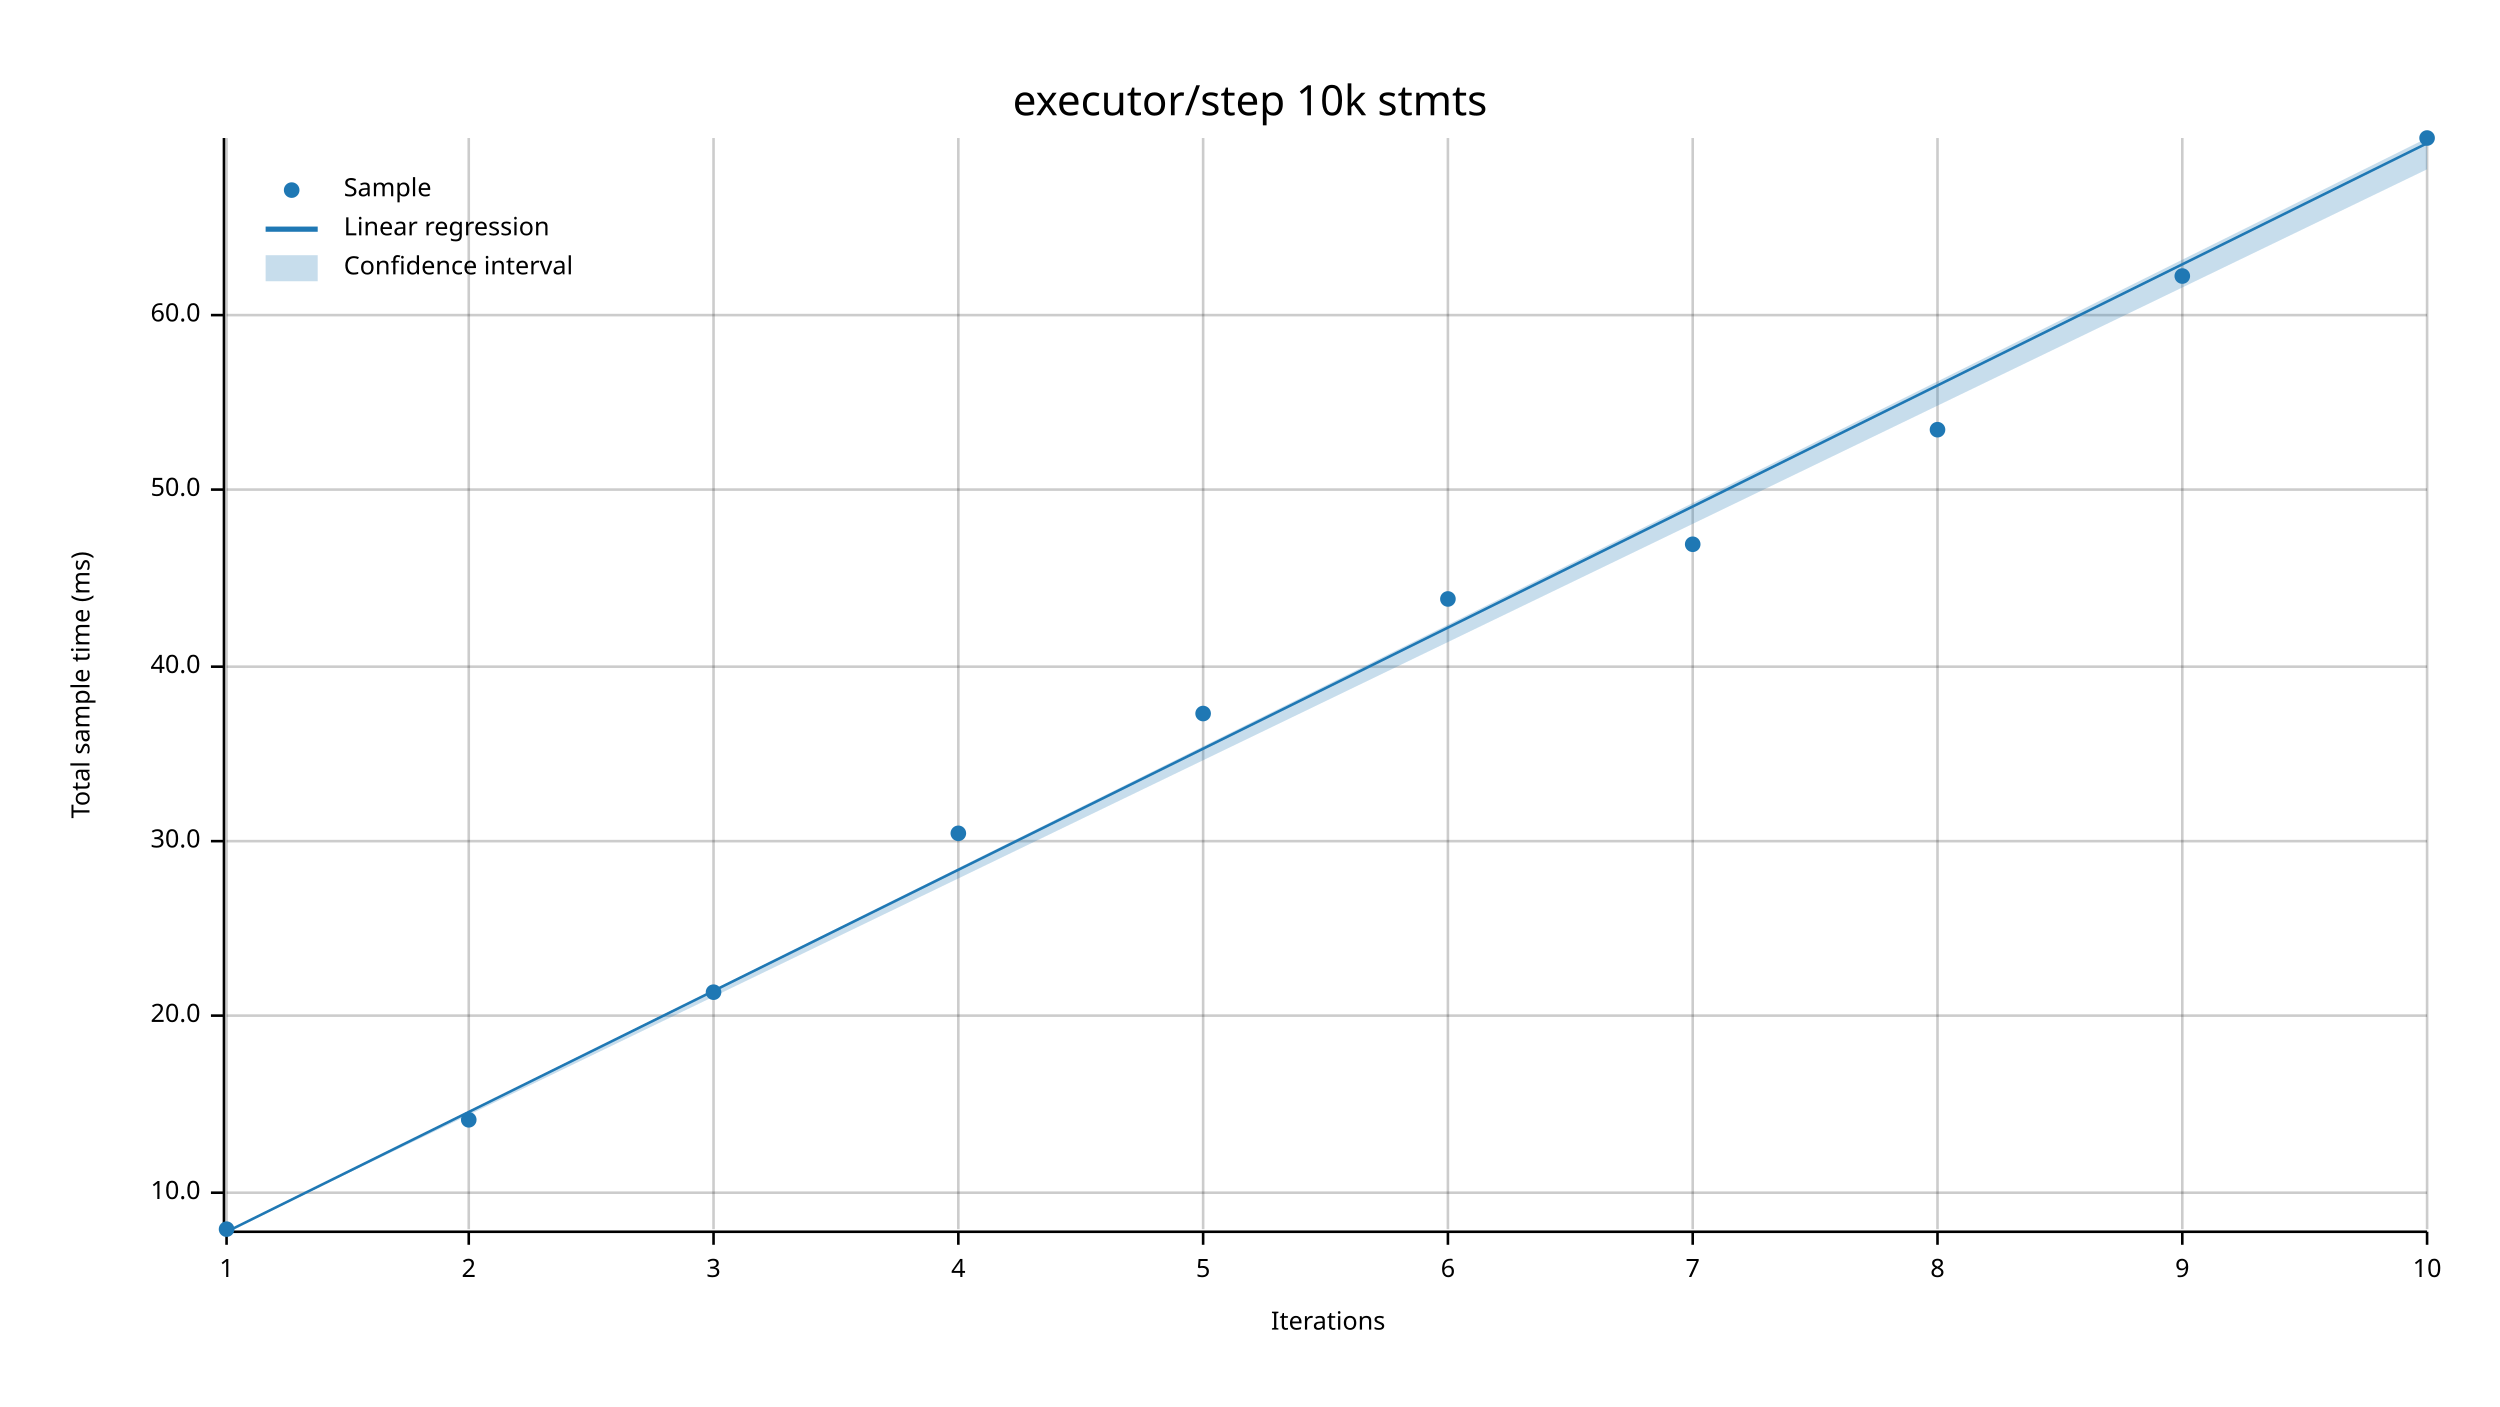
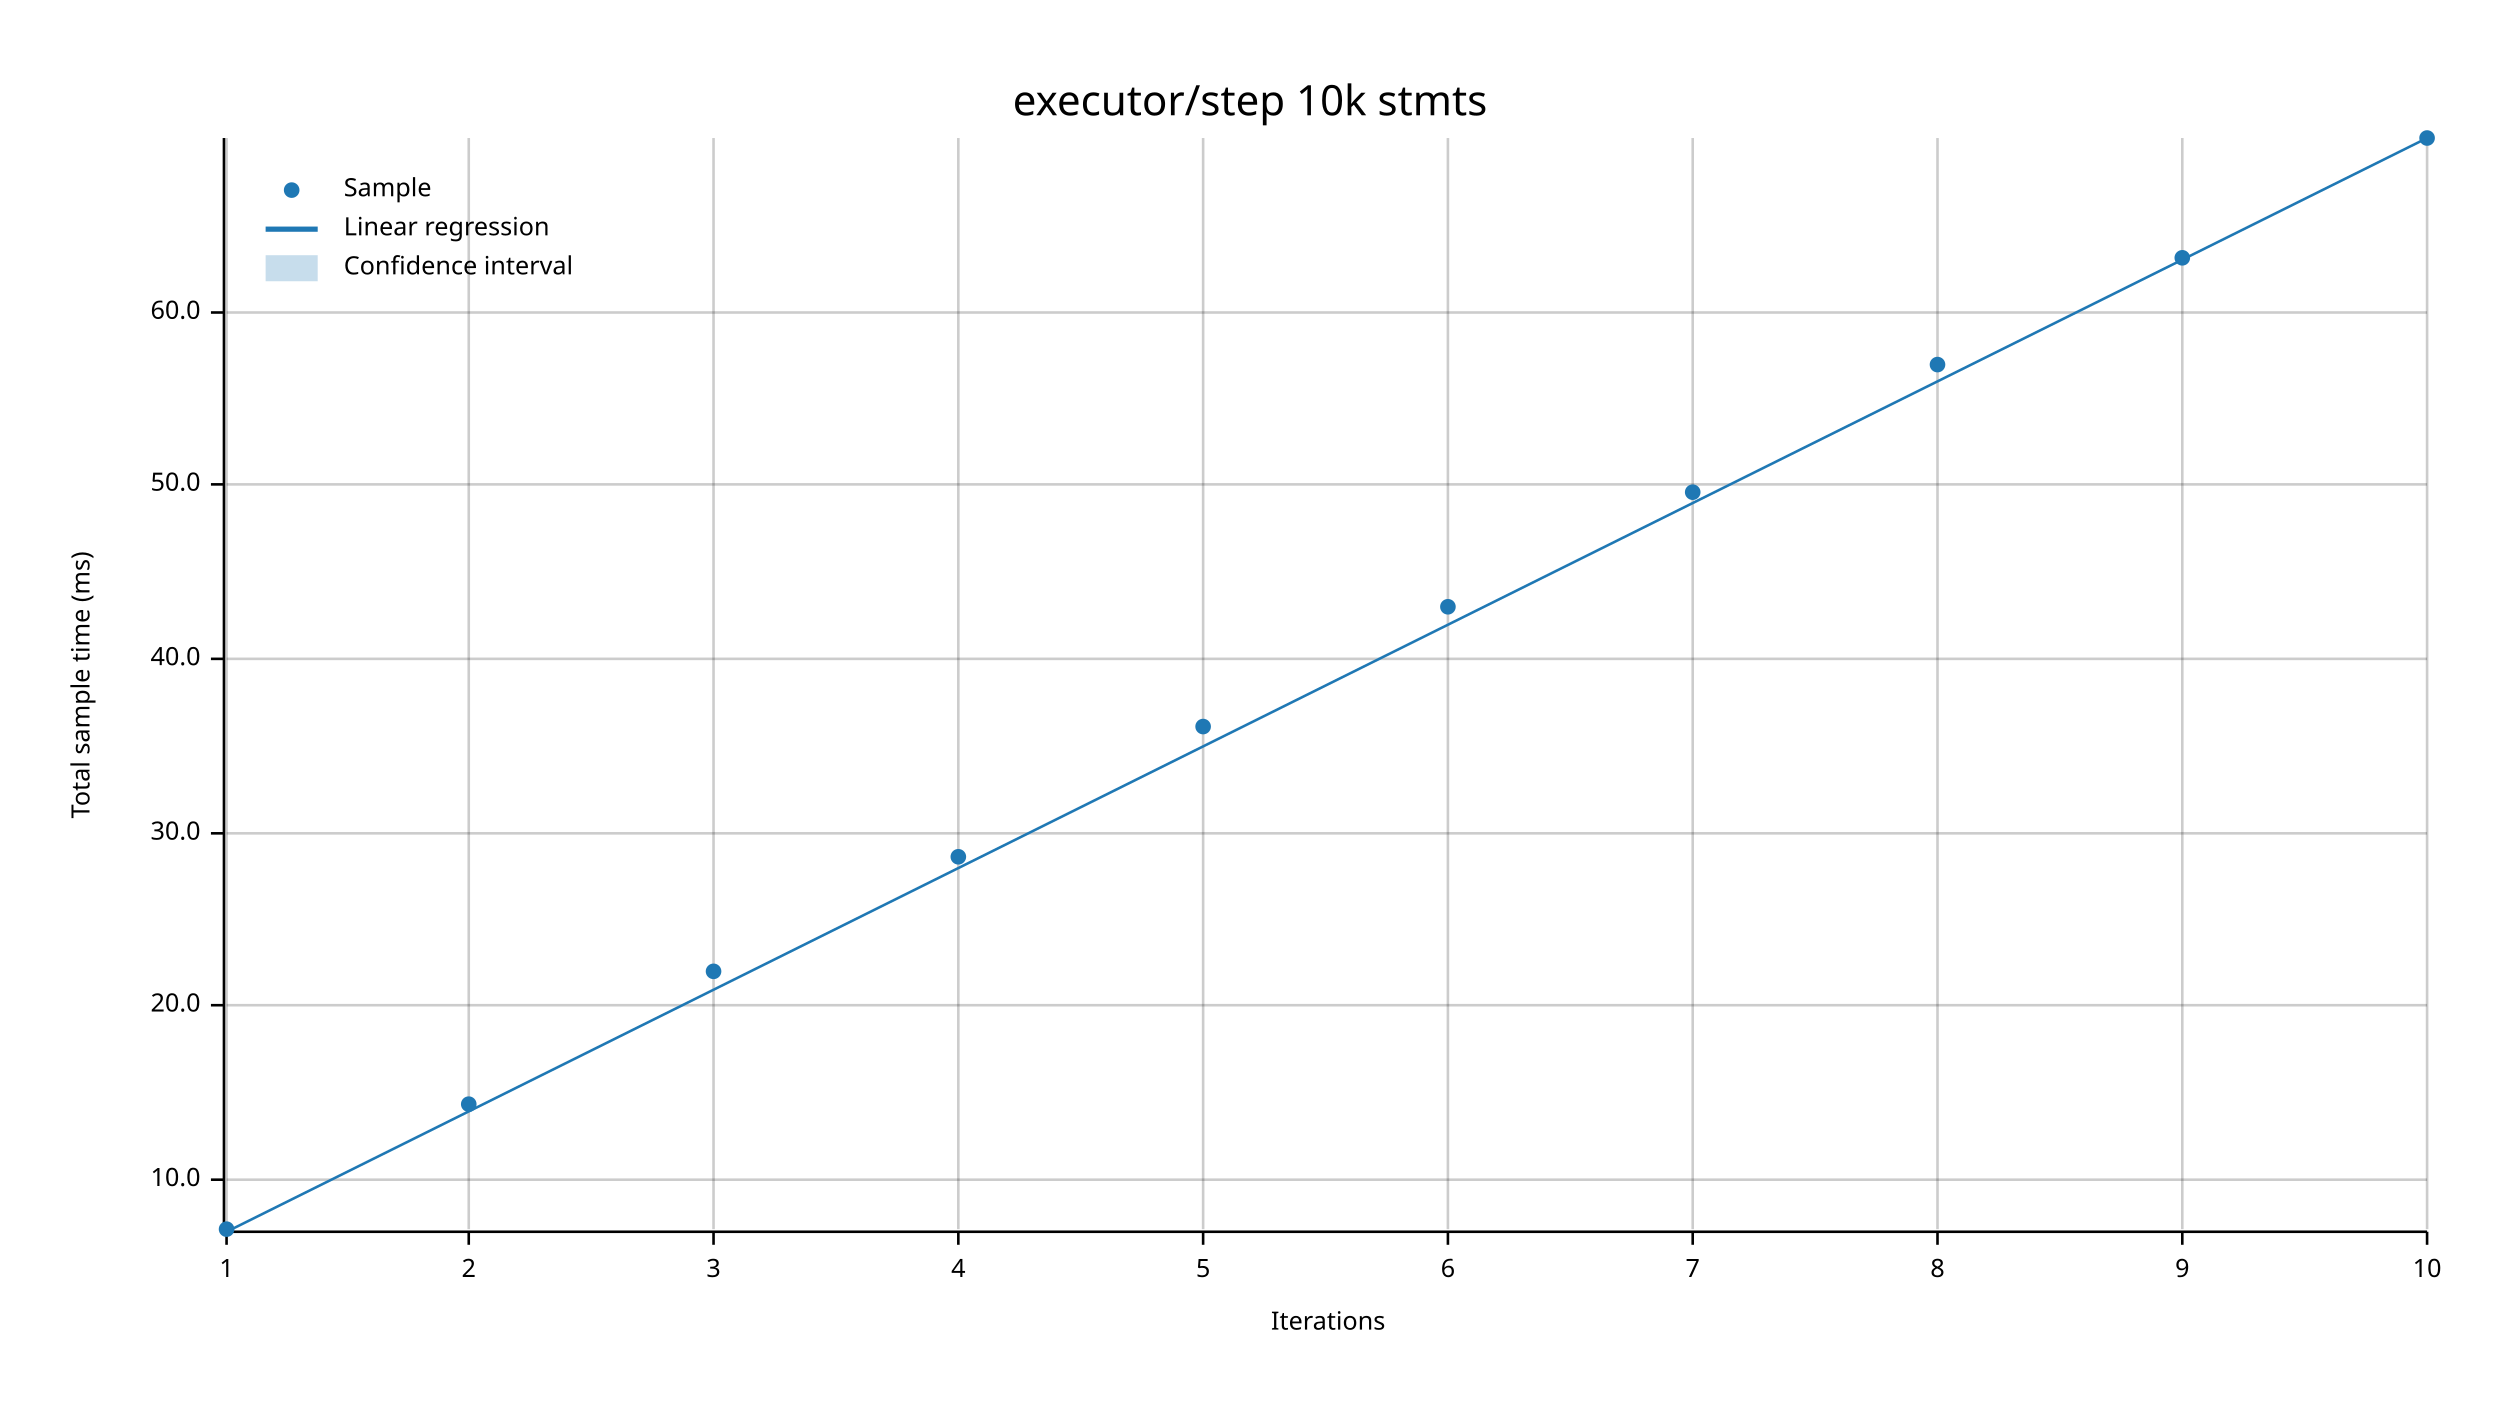
<svg xmlns="http://www.w3.org/2000/svg" width="960" height="540" viewBox="0 0 960 540">
  <text x="480" y="32" dy="0.76em" text-anchor="middle" font-family="sans-serif" font-size="16.129" opacity="1" fill="#000000">
executor/step 10k stmts
</text>
  <text x="27" y="263" dy="0.76em" text-anchor="middle" font-family="sans-serif" font-size="9.677" opacity="1" fill="#000000" transform="rotate(270, 27, 263)">
Total sample time (ms)
</text>
  <text x="510" y="513" dy="-0.5ex" text-anchor="middle" font-family="sans-serif" font-size="9.677" opacity="1" fill="#000000">
Iterations
</text>
  <line opacity="0.2" stroke="#000000" stroke-width="1" x1="87" y1="472" x2="87" y2="53" />
  <line opacity="0.2" stroke="#000000" stroke-width="1" x1="180" y1="472" x2="180" y2="53" />
  <line opacity="0.2" stroke="#000000" stroke-width="1" x1="274" y1="472" x2="274" y2="53" />
  <line opacity="0.2" stroke="#000000" stroke-width="1" x1="368" y1="472" x2="368" y2="53" />
  <line opacity="0.2" stroke="#000000" stroke-width="1" x1="462" y1="472" x2="462" y2="53" />
  <line opacity="0.2" stroke="#000000" stroke-width="1" x1="556" y1="472" x2="556" y2="53" />
  <line opacity="0.2" stroke="#000000" stroke-width="1" x1="650" y1="472" x2="650" y2="53" />
  <line opacity="0.2" stroke="#000000" stroke-width="1" x1="744" y1="472" x2="744" y2="53" />
  <line opacity="0.2" stroke="#000000" stroke-width="1" x1="838" y1="472" x2="838" y2="53" />
  <line opacity="0.2" stroke="#000000" stroke-width="1" x1="932" y1="472" x2="932" y2="53" />
-   <line opacity="0.2" stroke="#000000" stroke-width="1" x1="87" y1="458" x2="932" y2="458" />
-   <line opacity="0.2" stroke="#000000" stroke-width="1" x1="87" y1="390" x2="932" y2="390" />
-   <line opacity="0.2" stroke="#000000" stroke-width="1" x1="87" y1="323" x2="932" y2="323" />
-   <line opacity="0.2" stroke="#000000" stroke-width="1" x1="87" y1="256" x2="932" y2="256" />
-   <line opacity="0.2" stroke="#000000" stroke-width="1" x1="87" y1="188" x2="932" y2="188" />
-   <line opacity="0.2" stroke="#000000" stroke-width="1" x1="87" y1="121" x2="932" y2="121" />
+   <line opacity="0.2" stroke="#000000" stroke-width="1" x1="87" y1="453" x2="932" y2="453" />
+   <line opacity="0.2" stroke="#000000" stroke-width="1" x1="87" y1="386" x2="932" y2="386" />
+   <line opacity="0.2" stroke="#000000" stroke-width="1" x1="87" y1="320" x2="932" y2="320" />
+   <line opacity="0.2" stroke="#000000" stroke-width="1" x1="87" y1="253" x2="932" y2="253" />
+   <line opacity="0.2" stroke="#000000" stroke-width="1" x1="87" y1="186" x2="932" y2="186" />
+   <line opacity="0.2" stroke="#000000" stroke-width="1" x1="87" y1="120" x2="932" y2="120" />
  <polyline fill="none" opacity="1" stroke="#000000" stroke-width="1" points="86,53 86,472 " />
-   <text x="77" y="458" dy="0.5ex" text-anchor="end" font-family="sans-serif" font-size="9.677" opacity="1" fill="#000000">
+   <text x="77" y="453" dy="0.5ex" text-anchor="end" font-family="sans-serif" font-size="9.677" opacity="1" fill="#000000">
10.0
</text>
-   <polyline fill="none" opacity="1" stroke="#000000" stroke-width="1" points="81,458 86,458 " />
-   <text x="77" y="390" dy="0.5ex" text-anchor="end" font-family="sans-serif" font-size="9.677" opacity="1" fill="#000000">
+   <polyline fill="none" opacity="1" stroke="#000000" stroke-width="1" points="81,453 86,453 " />
+   <text x="77" y="386" dy="0.5ex" text-anchor="end" font-family="sans-serif" font-size="9.677" opacity="1" fill="#000000">
20.0
</text>
-   <polyline fill="none" opacity="1" stroke="#000000" stroke-width="1" points="81,390 86,390 " />
-   <text x="77" y="323" dy="0.5ex" text-anchor="end" font-family="sans-serif" font-size="9.677" opacity="1" fill="#000000">
+   <polyline fill="none" opacity="1" stroke="#000000" stroke-width="1" points="81,386 86,386 " />
+   <text x="77" y="320" dy="0.5ex" text-anchor="end" font-family="sans-serif" font-size="9.677" opacity="1" fill="#000000">
30.0
</text>
-   <polyline fill="none" opacity="1" stroke="#000000" stroke-width="1" points="81,323 86,323 " />
-   <text x="77" y="256" dy="0.5ex" text-anchor="end" font-family="sans-serif" font-size="9.677" opacity="1" fill="#000000">
+   <polyline fill="none" opacity="1" stroke="#000000" stroke-width="1" points="81,320 86,320 " />
+   <text x="77" y="253" dy="0.5ex" text-anchor="end" font-family="sans-serif" font-size="9.677" opacity="1" fill="#000000">
40.0
</text>
-   <polyline fill="none" opacity="1" stroke="#000000" stroke-width="1" points="81,256 86,256 " />
-   <text x="77" y="188" dy="0.5ex" text-anchor="end" font-family="sans-serif" font-size="9.677" opacity="1" fill="#000000">
+   <polyline fill="none" opacity="1" stroke="#000000" stroke-width="1" points="81,253 86,253 " />
+   <text x="77" y="186" dy="0.5ex" text-anchor="end" font-family="sans-serif" font-size="9.677" opacity="1" fill="#000000">
50.0
</text>
-   <polyline fill="none" opacity="1" stroke="#000000" stroke-width="1" points="81,188 86,188 " />
-   <text x="77" y="121" dy="0.5ex" text-anchor="end" font-family="sans-serif" font-size="9.677" opacity="1" fill="#000000">
+   <polyline fill="none" opacity="1" stroke="#000000" stroke-width="1" points="81,186 86,186 " />
+   <text x="77" y="120" dy="0.5ex" text-anchor="end" font-family="sans-serif" font-size="9.677" opacity="1" fill="#000000">
60.0
</text>
-   <polyline fill="none" opacity="1" stroke="#000000" stroke-width="1" points="81,121 86,121 " />
+   <polyline fill="none" opacity="1" stroke="#000000" stroke-width="1" points="81,120 86,120 " />
  <polyline fill="none" opacity="1" stroke="#000000" stroke-width="1" points="87,473 932,473 " />
  <text x="87" y="483" dy="0.76em" text-anchor="middle" font-family="sans-serif" font-size="9.677" opacity="1" fill="#000000">
1
</text>
  <polyline fill="none" opacity="1" stroke="#000000" stroke-width="1" points="87,473 87,478 " />
  <text x="180" y="483" dy="0.76em" text-anchor="middle" font-family="sans-serif" font-size="9.677" opacity="1" fill="#000000">
2
</text>
  <polyline fill="none" opacity="1" stroke="#000000" stroke-width="1" points="180,473 180,478 " />
  <text x="274" y="483" dy="0.76em" text-anchor="middle" font-family="sans-serif" font-size="9.677" opacity="1" fill="#000000">
3
</text>
  <polyline fill="none" opacity="1" stroke="#000000" stroke-width="1" points="274,473 274,478 " />
  <text x="368" y="483" dy="0.76em" text-anchor="middle" font-family="sans-serif" font-size="9.677" opacity="1" fill="#000000">
4
</text>
  <polyline fill="none" opacity="1" stroke="#000000" stroke-width="1" points="368,473 368,478 " />
  <text x="462" y="483" dy="0.76em" text-anchor="middle" font-family="sans-serif" font-size="9.677" opacity="1" fill="#000000">
5
</text>
  <polyline fill="none" opacity="1" stroke="#000000" stroke-width="1" points="462,473 462,478 " />
  <text x="556" y="483" dy="0.76em" text-anchor="middle" font-family="sans-serif" font-size="9.677" opacity="1" fill="#000000">
6
</text>
  <polyline fill="none" opacity="1" stroke="#000000" stroke-width="1" points="556,473 556,478 " />
  <text x="650" y="483" dy="0.76em" text-anchor="middle" font-family="sans-serif" font-size="9.677" opacity="1" fill="#000000">
7
</text>
  <polyline fill="none" opacity="1" stroke="#000000" stroke-width="1" points="650,473 650,478 " />
  <text x="744" y="483" dy="0.76em" text-anchor="middle" font-family="sans-serif" font-size="9.677" opacity="1" fill="#000000">
8
</text>
  <polyline fill="none" opacity="1" stroke="#000000" stroke-width="1" points="744,473 744,478 " />
  <text x="838" y="483" dy="0.76em" text-anchor="middle" font-family="sans-serif" font-size="9.677" opacity="1" fill="#000000">
9
</text>
  <polyline fill="none" opacity="1" stroke="#000000" stroke-width="1" points="838,473 838,478 " />
  <text x="932" y="483" dy="0.76em" text-anchor="middle" font-family="sans-serif" font-size="9.677" opacity="1" fill="#000000">
10
</text>
  <polyline fill="none" opacity="1" stroke="#000000" stroke-width="1" points="932,473 932,478 " />
  <circle cx="87" cy="472" r="3" opacity="1" fill="#1F78B4" stroke="none" stroke-width="1" />
-   <circle cx="180" cy="430" r="3" opacity="1" fill="#1F78B4" stroke="none" stroke-width="1" />
-   <circle cx="274" cy="381" r="3" opacity="1" fill="#1F78B4" stroke="none" stroke-width="1" />
-   <circle cx="368" cy="320" r="3" opacity="1" fill="#1F78B4" stroke="none" stroke-width="1" />
-   <circle cx="462" cy="274" r="3" opacity="1" fill="#1F78B4" stroke="none" stroke-width="1" />
-   <circle cx="556" cy="230" r="3" opacity="1" fill="#1F78B4" stroke="none" stroke-width="1" />
-   <circle cx="650" cy="209" r="3" opacity="1" fill="#1F78B4" stroke="none" stroke-width="1" />
-   <circle cx="744" cy="165" r="3" opacity="1" fill="#1F78B4" stroke="none" stroke-width="1" />
-   <circle cx="838" cy="106" r="3" opacity="1" fill="#1F78B4" stroke="none" stroke-width="1" />
+   <circle cx="180" cy="424" r="3" opacity="1" fill="#1F78B4" stroke="none" stroke-width="1" />
+   <circle cx="274" cy="373" r="3" opacity="1" fill="#1F78B4" stroke="none" stroke-width="1" />
+   <circle cx="368" cy="329" r="3" opacity="1" fill="#1F78B4" stroke="none" stroke-width="1" />
+   <circle cx="462" cy="279" r="3" opacity="1" fill="#1F78B4" stroke="none" stroke-width="1" />
+   <circle cx="556" cy="233" r="3" opacity="1" fill="#1F78B4" stroke="none" stroke-width="1" />
+   <circle cx="650" cy="189" r="3" opacity="1" fill="#1F78B4" stroke="none" stroke-width="1" />
+   <circle cx="744" cy="140" r="3" opacity="1" fill="#1F78B4" stroke="none" stroke-width="1" />
+   <circle cx="838" cy="99" r="3" opacity="1" fill="#1F78B4" stroke="none" stroke-width="1" />
  <circle cx="932" cy="53" r="3" opacity="1" fill="#1F78B4" stroke="none" stroke-width="1" />
-   <polyline fill="none" opacity="1" stroke="#1F78B4" stroke-width="1" points="87,473 932,55 " />
-   <polygon opacity="0.25" fill="#1F78B4" points="87,473 932,65 932,53 " />
+   <polyline fill="none" opacity="1" stroke="#1F78B4" stroke-width="1" points="87,473 932,53 " />
+   <polygon opacity="0.25" fill="#1F78B4" points="87,473 932,53 932,53 " />
  <text x="132" y="68" dy="0.76em" text-anchor="start" font-family="sans-serif" font-size="9.677" opacity="1" fill="#000000">
Sample
</text>
  <text x="132" y="83" dy="0.76em" text-anchor="start" font-family="sans-serif" font-size="9.677" opacity="1" fill="#000000">
Linear regression
</text>
  <text x="132" y="98" dy="0.76em" text-anchor="start" font-family="sans-serif" font-size="9.677" opacity="1" fill="#000000">
Confidence interval
</text>
  <circle cx="112" cy="73" r="3" opacity="1" fill="#1F78B4" stroke="none" stroke-width="1" />
  <polyline fill="none" opacity="1" stroke="#1F78B4" stroke-width="2" points="102,88 122,88 " />
  <rect x="102" y="98" width="20" height="10" opacity="0.25" fill="#1F78B4" stroke="none" />
</svg>
